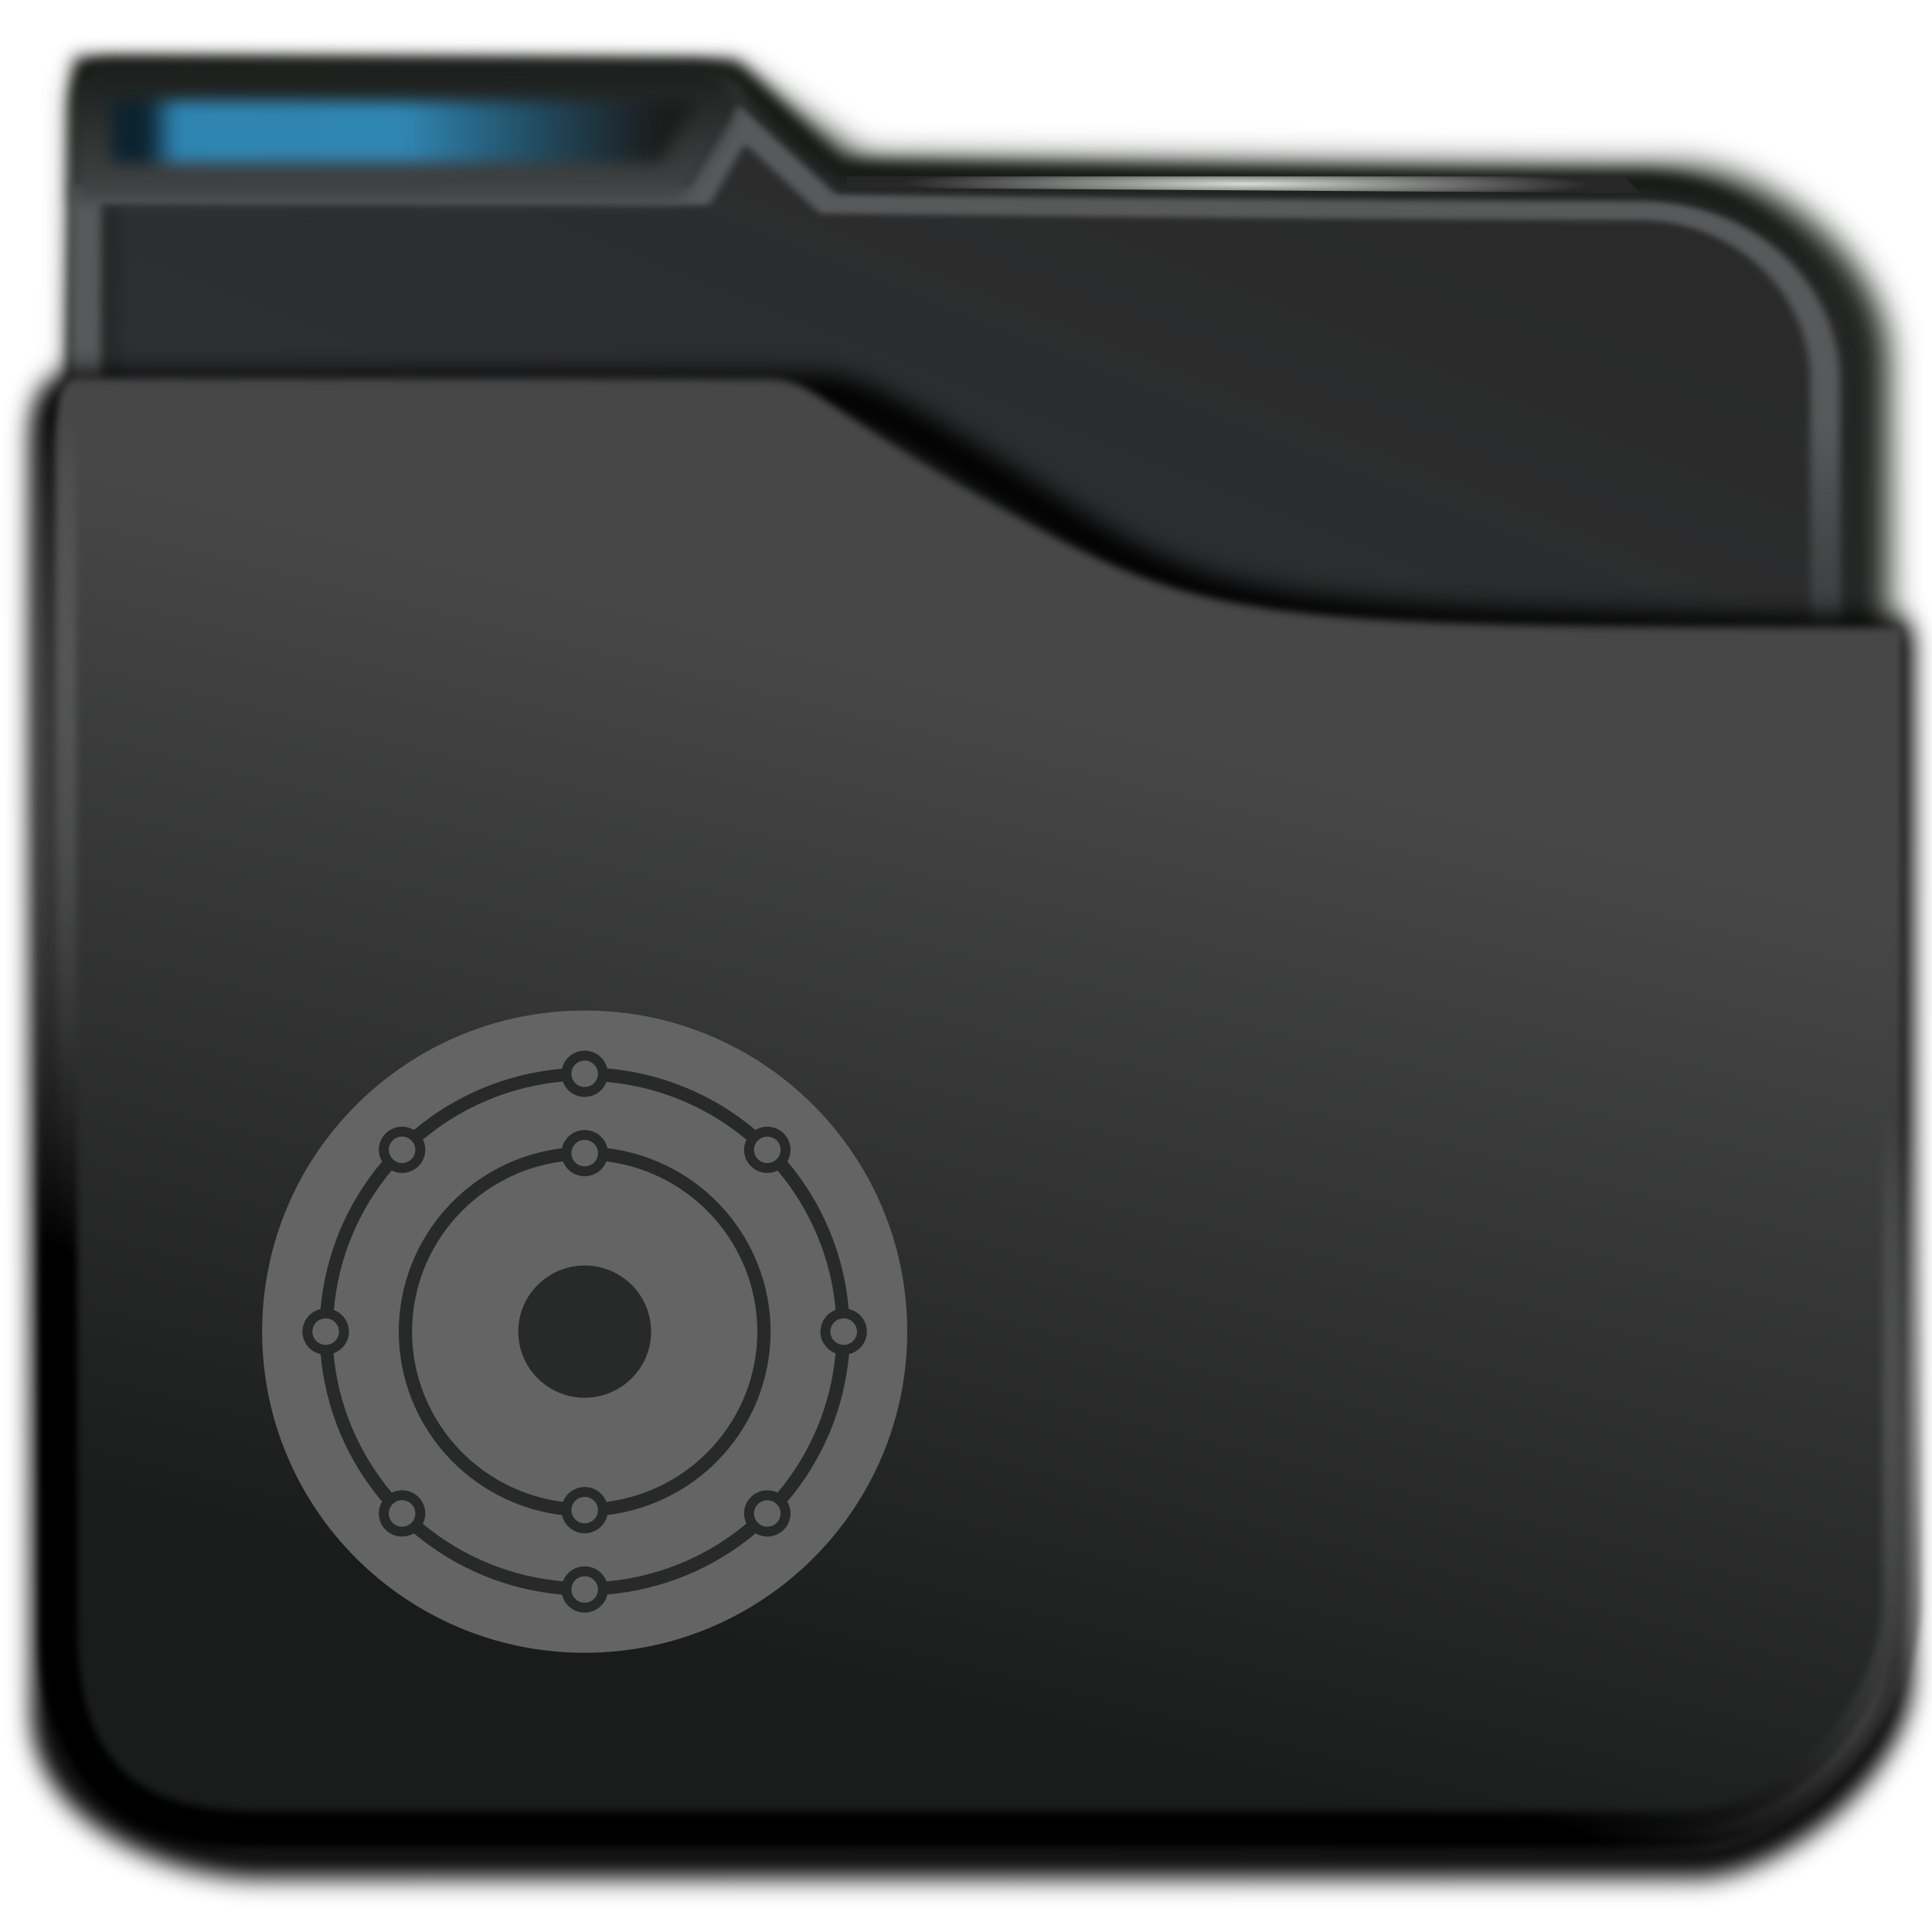
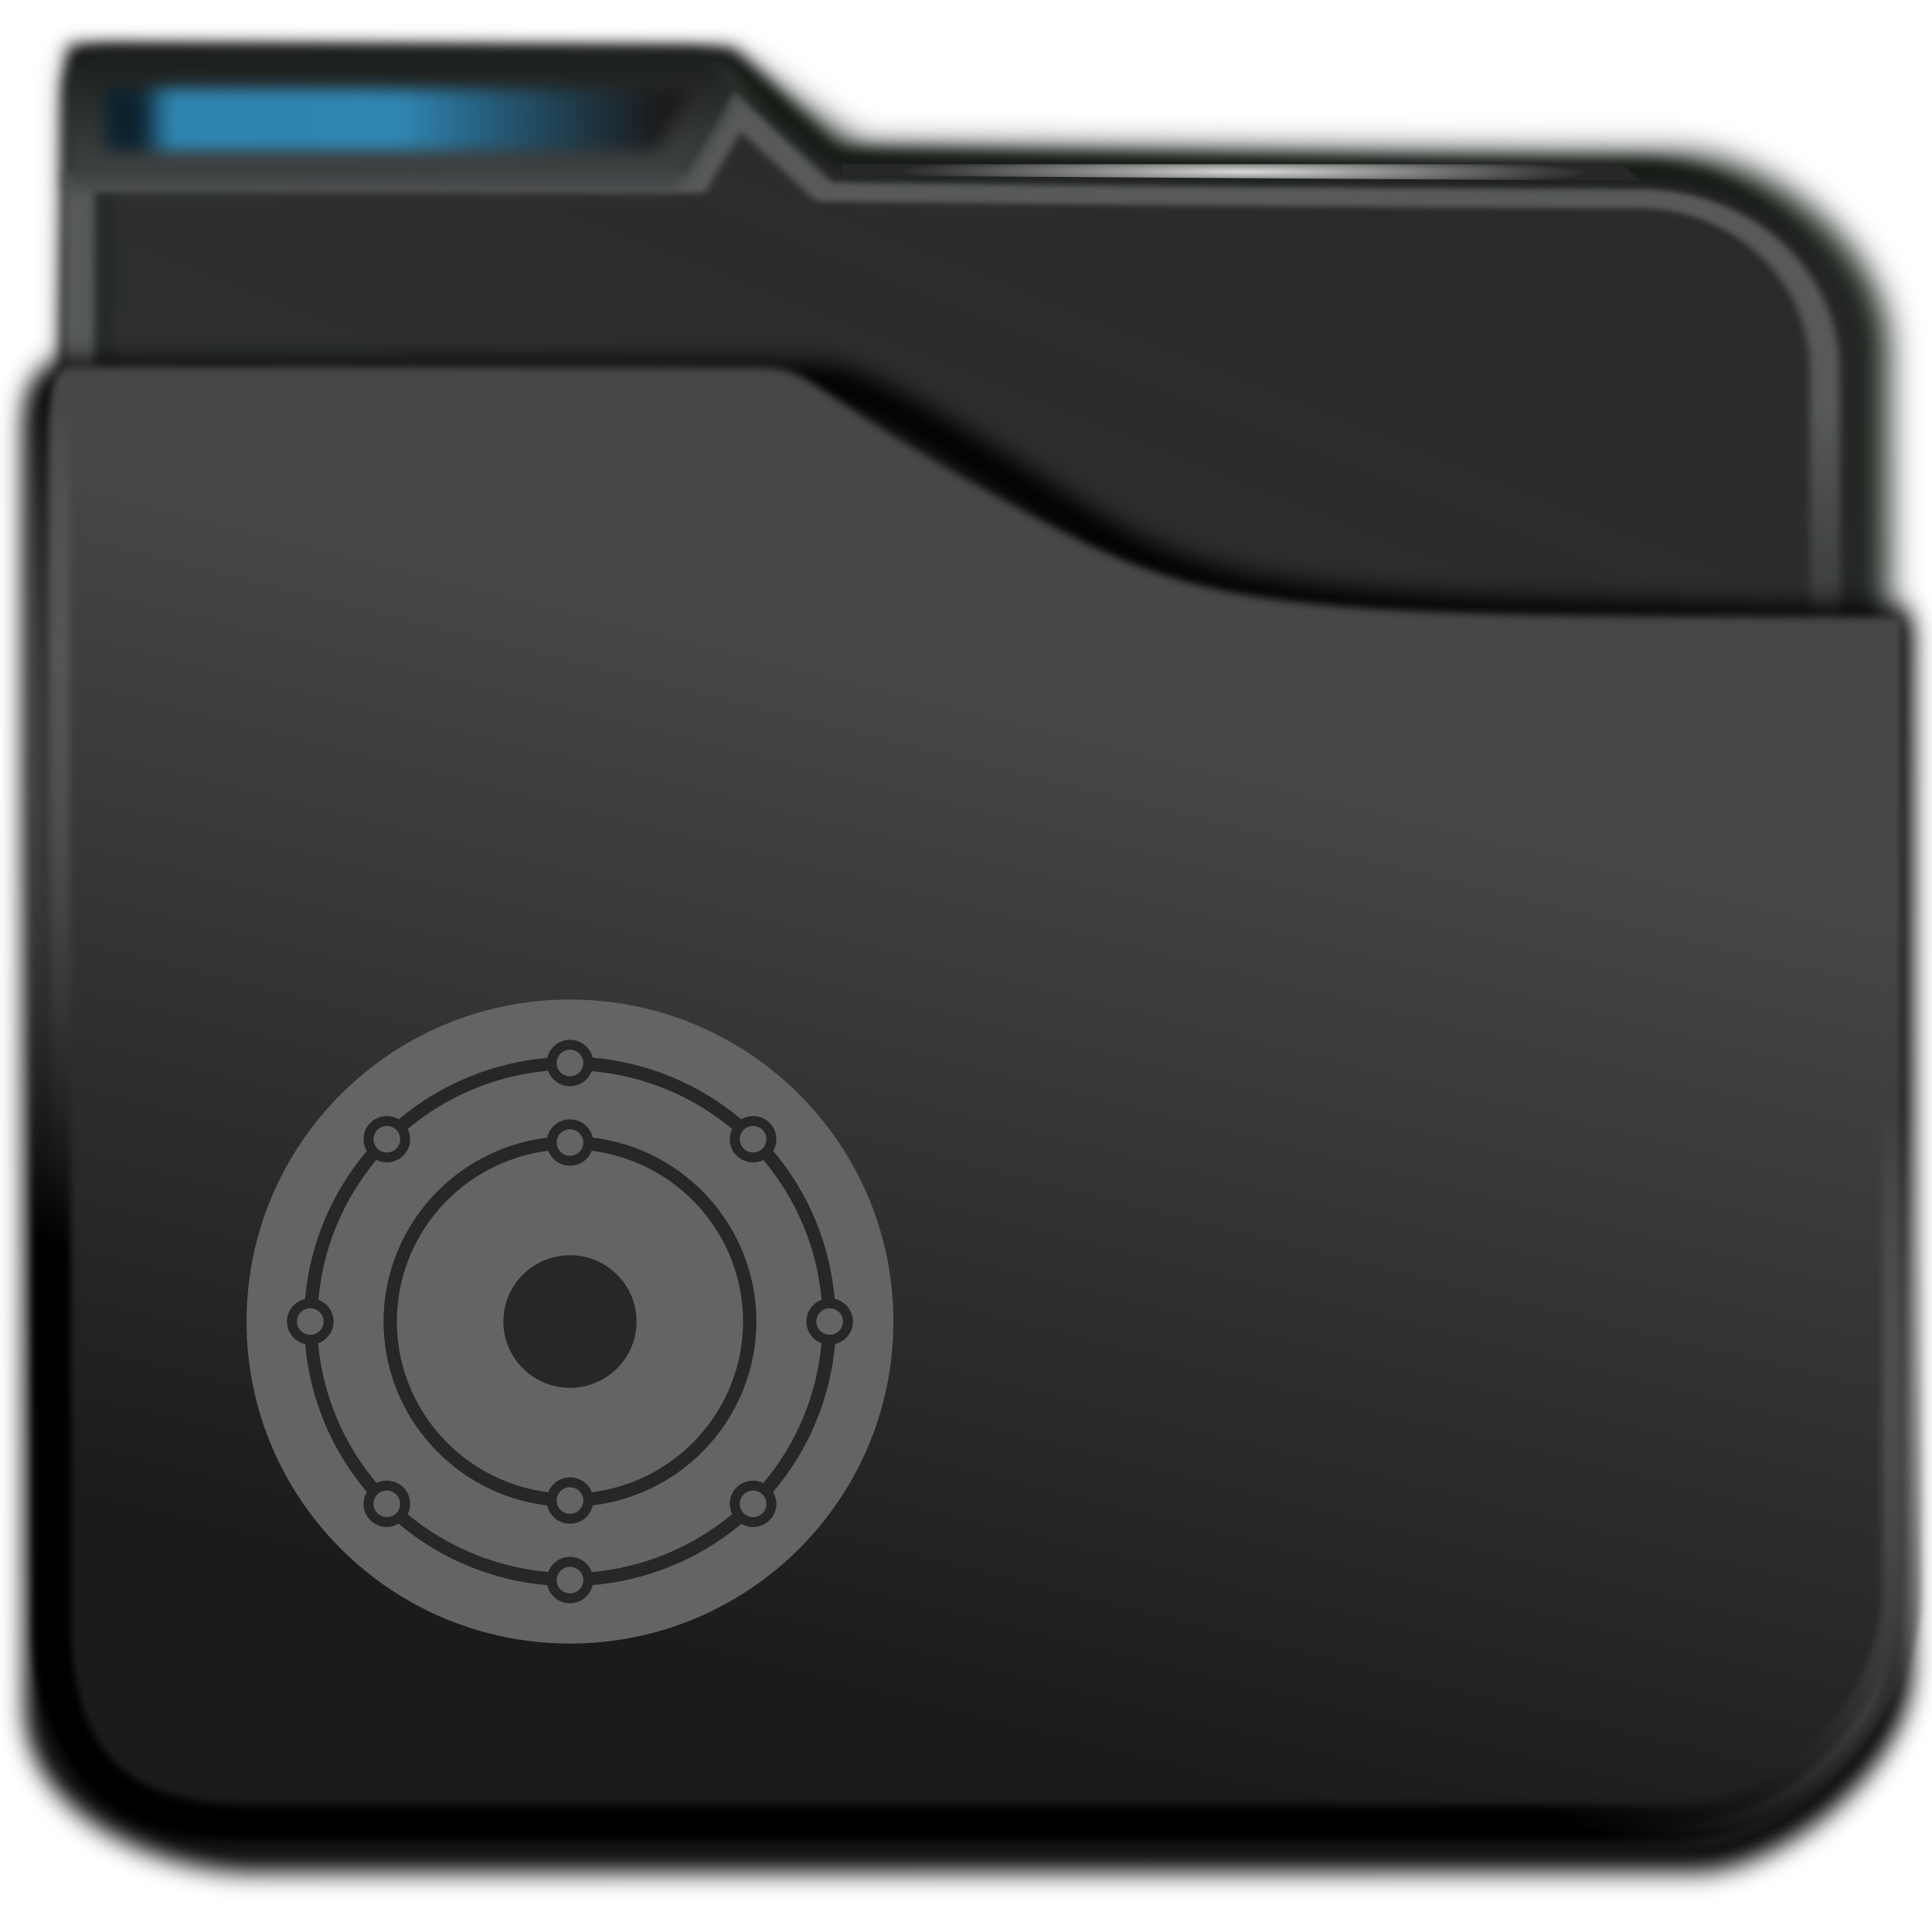
<svg xmlns="http://www.w3.org/2000/svg" xmlns:xlink="http://www.w3.org/1999/xlink" viewBox="0 0 32 32" version="1.1" id="svg12" width="32" height="32">
  <defs id="defs3051">
    <linearGradient id="linearGradient25153">
      <stop style="stop-color:#1b1b1b;stop-opacity:1" offset="0" id="stop25149" />
      <stop style="stop-color:#090909;stop-opacity:0.245" offset="0.5" id="stop1797" />
      <stop style="stop-color:#010101;stop-opacity:0.239" offset="0.943" id="stop2247" />
      <stop style="stop-color:#000000;stop-opacity:0.801" offset="1" id="stop25151" />
    </linearGradient>
    <linearGradient id="linearGradient14607">
      <stop style="stop-color:#4f5152;stop-opacity:1" offset="0" id="stop14603" />
      <stop style="stop-color:#010501;stop-opacity:1" offset="1" id="stop14605" />
    </linearGradient>
    <style type="text/css" id="current-color-scheme">
-       .ColorScheme-Text {
-         color:#232629;
-       }
      .ColorScheme-Highlight {
        color:#3daee9;
      }
      </style>
    <filter height="1.045" y="-0.027" width="1.034" x="-0.017" id="filter940" style="color-interpolation-filters:sRGB">
      <feGaussianBlur id="feGaussianBlur942" stdDeviation="0.288" />
    </filter>
    <linearGradient gradientTransform="matrix(1.000567,0,0,0.8509446,-0.2361274,72.31521)" gradientUnits="userSpaceOnUse" y2="492.397" x2="437.786" y1="555.743" x1="408.331" id="linearGradient6218" xlink:href="#linearGradient42869" />
    <linearGradient id="linearGradient42869">
      <stop style="stop-color:#353a3f;stop-opacity:0.996" offset="0" id="stop42865" />
      <stop style="stop-color:#272727;stop-opacity:0.989" offset="1" id="stop42867" />
    </linearGradient>
    <filter height="1.067" y="-0.033" width="1.056" x="-0.028" id="filter2714" style="color-interpolation-filters:sRGB">
      <feGaussianBlur id="feGaussianBlur2716" stdDeviation="0.563" />
    </filter>
-     <radialGradient r="10.859" fy="487.694" fx="398.76" cy="487.694" cx="398.76" gradientTransform="matrix(-7.685935e-4,0.1560989,-1.762057,-0.00728959,850.6026,-66.13108)" gradientUnits="userSpaceOnUse" id="radialGradient6119" xlink:href="#linearGradient6109" />
-     <linearGradient id="linearGradient6109">
-       <stop id="stop6105" offset="0" style="stop-color:#498fff;stop-opacity:1;" />
-       <stop id="stop6107" offset="1" style="stop-color:#010006;stop-opacity:1" />
-     </linearGradient>
-     <linearGradient gradientTransform="matrix(1,0,0,0.7978327,-406.2956,-396.9011)" gradientUnits="userSpaceOnUse" y2="483.232" x2="394.733" y1="493.142" x1="394.803" id="linearGradient6103" xlink:href="#linearGradient6101" />
-     <linearGradient id="linearGradient6101">
-       <stop id="stop6097" offset="0" style="stop-color:#000304;stop-opacity:1" />
-       <stop id="stop6099" offset="1" style="stop-color:#595959;stop-opacity:0.624" />
-     </linearGradient>
    <linearGradient gradientUnits="userSpaceOnUse" y2="539.644" x2="414.835" y1="501.653" x1="415.079" id="linearGradient850" xlink:href="#linearGradient848" />
    <linearGradient id="linearGradient848">
      <stop id="stop844" offset="0" style="stop-color:#57595a;stop-opacity:0.996" />
      <stop id="stop846" offset="1" style="stop-color:#000000;stop-opacity:0.427" />
    </linearGradient>
    <filter height="1.032" y="-0.026" width="1.028" x="-0.014" id="filter2706" style="color-interpolation-filters:sRGB">
      <feGaussianBlur id="feGaussianBlur2708" stdDeviation="0.14" />
    </filter>
-     <radialGradient gradientUnits="userSpaceOnUse" gradientTransform="matrix(-5.3340695e-5,0.02414953,-0.5099706,-0.00118197,268.4084,-5.990022)" r="11.249" fy="485.791" fx="397.991" cy="485.791" cx="397.991" id="radialGradient6178-3" xlink:href="#linearGradient880" />
+     <radialGradient gradientUnits="userSpaceOnUse" gradientTransform="matrix(-1.0705868e-4,0.04846987,-1.023548,-0.0023723,538.4923,-12.44815)" r="11.249" fy="485.791" fx="397.991" cy="485.791" cx="397.991" id="radialGradient6178-3" xlink:href="#linearGradient880" />
    <linearGradient id="linearGradient880">
      <stop style="stop-color:#d8dbd8;stop-opacity:1" offset="0" id="stop876" />
      <stop style="stop-color:#272727;stop-opacity:0.989" offset="1" id="stop878" />
    </linearGradient>
    <filter height="1.071" y="-0.035" width="1.051" x="-0.025" id="filter1073" style="color-interpolation-filters:sRGB">
      <feGaussianBlur id="feGaussianBlur1075" stdDeviation="0.393" />
    </filter>
    <linearGradient gradientUnits="userSpaceOnUse" y2="506.873" x2="414.472" y1="539.616" x1="406.457" id="linearGradient2676" xlink:href="#linearGradient2668" />
    <linearGradient id="linearGradient2668">
      <stop id="stop2664" offset="0" style="stop-color:#1a1b1b;stop-opacity:1" />
      <stop id="stop2666" offset="1" style="stop-color:#474747;stop-opacity:1" />
    </linearGradient>
    <linearGradient gradientUnits="userSpaceOnUse" y2="505.625" x2="404.771" y1="530.014" x1="395.58" id="linearGradient2684" xlink:href="#linearGradient2682" />
    <linearGradient id="linearGradient2682">
      <stop id="stop2678" offset="0" style="stop-color:#000000;stop-opacity:1;" />
      <stop id="stop2680" offset="1" style="stop-color:#c3c3c3;stop-opacity:0" />
    </linearGradient>
    <filter height="1.04" y="-0.02" width="1.031" x="-0.015" id="filter2690" style="color-interpolation-filters:sRGB">
      <feGaussianBlur id="feGaussianBlur2692" stdDeviation="0.131" />
    </filter>
    <filter style="color-interpolation-filters:sRGB" id="filter24684" x="-0.025" y="-0.154" width="1.05" height="1.308">
      <feGaussianBlur stdDeviation="0.216" id="feGaussianBlur24686" />
    </filter>
    <linearGradient xlink:href="#linearGradient14607" id="linearGradient25029" gradientUnits="userSpaceOnUse" x1="12.021" y1="7.281" x2="12.012" y2="-0.726" />
    <linearGradient xlink:href="#linearGradient25153" id="linearGradient25155" x1="21.812" y1="3.934" x2="4.654" y2="4.034" gradientUnits="userSpaceOnUse" />
    <filter style="color-interpolation-filters:sRGB" id="filter30328" x="-0.061" y="-0.374" width="1.121" height="1.749">
      <feGaussianBlur stdDeviation="0.255" id="feGaussianBlur30330" />
    </filter>
  </defs>
-   <path transform="matrix(0.4869675,0,0,0.4960353,-187.07,-239.8957)" id="path6220-2" d="m 386.257,524.618 0.778,-38.712 22.031,0.102 3.505,3.407 c 0,0 18.11,0.351 27.338,0.351 2.889,0 6.719,2.189 6.719,7.169 0,13.136 0.122,26.49 0.122,26.49" style="display:inline;fill:none;fill-opacity:1;stroke:#000000;stroke-width:0.7;stroke-linecap:butt;stroke-linejoin:miter;stroke-miterlimit:4;stroke-dasharray:none;stroke-opacity:1;filter:url(#filter940)" />
-   <path transform="matrix(0.4880299,0,0,0.4961539,-187.0984,-239.8238)" d="m 386.394,486.196 c 0,0 -0.103,36.255 -0.103,49.286 0,1.039 0.482,1.877 1.081,1.877 h 58.398 c 0.599,0 1.348,-0.837 1.342,-1.877 0,0 -0.027,-27.28 -0.027,-40.09 0,-3.006 -3.751,-6.059 -6.821,-6.059 -9.034,0 -27.695,-0.227 -27.695,-0.227 l -4.132,-2.823 z" id="rect4180" style="display:inline;fill:url(#linearGradient6218);fill-opacity:1;stroke:#000a00;stroke-width:0.71;stroke-linecap:round;stroke-linejoin:bevel;stroke-miterlimit:4;stroke-dasharray:none;stroke-opacity:1;filter:url(#filter2714)" />
-   <path transform="matrix(0.4896954,0,0,0.3174202,-188.1484,-152.3124)" id="path6220" d="m 387.049,540.319 0.076,-50.366 20.736,0.09 1.416,-3.757 2.947,4.207 c 0,0 17.41,0.342 27.406,0.342 3.612,0 6.32,4.051 6.32,8.945 0,12.768 0.117,38.205 0.117,38.205" style="display:inline;fill:none;fill-opacity:1;stroke:url(#linearGradient850);stroke-width:1px;stroke-linecap:butt;stroke-linejoin:miter;stroke-opacity:1;filter:url(#filter2706)" />
-   <path d="m 14.023,2.922 v 0.189 h 0.222 l 12.702,0.084 h 0.222 L 26.897,2.922 h -0.222 -12.431 z" id="path4151-2-3-5" style="display:inline;fill:url(#radialGradient6178-3);fill-opacity:1;stroke-width:0.332" />
-   <path transform="matrix(0.4884384,0,0,0.5385616,-187.3145,-262.9242)" style="display:inline;fill:none;fill-opacity:1;stroke:#000000;stroke-width:1.297;stroke-linejoin:round;stroke-miterlimit:4;stroke-dasharray:none;stroke-opacity:1;filter:url(#filter1073)" id="path952" d="m 385.156,501.644 c 0,13.814 0.055,36.336 0.055,39.231 0,2.895 4.244,4.437 7.165,4.437 9.658,10e-4 39.748,-0.008 48.586,-0.009 2.73,-2.9e-4 6.74,-3.069 6.74,-5.572 4.6e-4,-8.012 0.026,-31.893 0.026,-31.893 -21.391,-0.314 -23.005,-0.496 -28.481,-3.686 -5.476,-3.19 -6.843,-3.789 -8.068,-3.796 -8.197,-0.046 -25.324,-0.025 -25.324,-0.025 0,0 -0.689,-0.094 -0.698,1.314 z" />
-   <path transform="matrix(0.4884384,0,0,0.4971701,-187.1821,-240.8485)" style="display:inline;fill:url(#linearGradient2676);fill-opacity:1;stroke:url(#linearGradient2684);stroke-width:1.297;stroke-linejoin:round;stroke-miterlimit:4;stroke-dasharray:none;stroke-opacity:1;filter:url(#filter2690)" id="path952-7" d="m 385.156,498.353 c 0,13.814 0.055,28.036 0.055,40.415 0,6.525 4.519,6.672 7.29,6.672 9.658,10e-4 38.737,0 47.574,0 4.296,0 7.626,-4.197 7.626,-7.719 4.6e-4,-8.012 0.026,-32.39 0.026,-32.39 -22.811,0 -23.576,-0.137 -31.181,-4.285 -5.62,-3.066 -5.632,-3.982 -7.353,-3.982 -8.197,-0.046 -23.338,-0.025 -23.338,-0.025 0,0 -0.689,-0.094 -0.698,1.314 z" />
-   <path style="display:inline;mix-blend-mode:normal;fill:currentColor;stroke:none;stroke-width:0.39;stroke-miterlimit:4;stroke-dasharray:none;filter:url(#filter24684)" d="M 3.119,2.394 C 2.906,2.576 2.841,2.663 2.841,3.172 c 0,0.747 0.007,2.459 0.007,2.459 H 22.076 l 0.994,-1.635 c 0,0 0.682,-0.979 0.448,-1.411 -0.123,-0.227 -0.513,-0.266 -1.076,-0.266 -0.821,0 -18.169,-0.042 -18.433,-0.042 0,0 -0.716,-0.032 -0.891,0.118 z" class="ColorScheme-Highlight" id="path4" transform="matrix(0.4982379,0,0,0.4982379,0.1111496,0.2121185)" />
-   <path style="color:#3daee9;display:inline;fill:url(#linearGradient25155);fill-opacity:1;stroke:url(#linearGradient25029);stroke-width:1.29;stroke-miterlimit:4;stroke-dasharray:none;filter:url(#filter30328)" d="M 3.119,2.394 C 2.906,2.576 2.841,2.663 2.841,3.172 c 0,0.747 0.007,2.459 0.007,2.459 H 22.076 l 0.994,-1.635 c 0,0 0.682,-0.979 0.448,-1.411 -0.123,-0.227 -0.513,-0.266 -1.076,-0.266 -0.821,0 -18.169,-0.042 -18.433,-0.042 0,0 -0.716,-0.032 -0.891,0.118 z" class="ColorScheme-Highlight" id="path4-0" transform="matrix(0.4982379,0,0,0.4982379,0.1111496,0.2121185)" />
-   <g id="g208020" transform="matrix(0.4986375,0,0,0.4986375,39.42492,-0.7718916)">
-     <ellipse style="color:#000000;clip-rule:nonzero;display:inline;overflow:visible;visibility:visible;isolation:auto;mix-blend-mode:normal;color-interpolation:sRGB;color-interpolation-filters:linearRGB;solid-color:#000000;solid-opacity:1;fill:#646464;fill-opacity:1;fill-rule:evenodd;stroke:none;stroke-width:8.909;stroke-linecap:butt;stroke-linejoin:miter;stroke-miterlimit:4;stroke-dasharray:none;stroke-dashoffset:0;stroke-opacity:1;marker:none;color-rendering:auto;image-rendering:auto;shape-rendering:auto;text-rendering:auto;enable-background:accumulate" id="path4136-9-5" cx="-59.644" cy="45.781" rx="10.714" ry="10.667" />
-     <g id="g4150-7-5" transform="matrix(0.5514709,0,0,0.5490205,-72.87917,-518.8111)" style="fill:#282929;fill-opacity:1">
-       <path id="path4146-1-4-0-7-2" d="m 24,1011.362 a 1.4,1.4 0 0 0 -1.365,1.094 16,16 0 0 0 -8.921,3.703 1.4,1.4 0 0 0 -0.714,-0.198 1.4,1.4 0 0 0 -1.4,1.4 1.4,1.4 0 0 0 0.197,0.713 16,16 0 0 0 -3.71,8.924 1.4,1.4 0 0 0 -1.087,1.363 1.4,1.4 0 0 0 1.094,1.365 16,16 0 0 0 3.703,8.921 1.4,1.4 0 0 0 -0.198,0.714 1.4,1.4 0 0 0 1.4,1.4 1.4,1.4 0 0 0 0.711,-0.196 16,16 0 0 0 8.926,3.709 1.4,1.4 0 0 0 1.363,1.087 1.4,1.4 0 0 0 1.365,-1.096 16,16 0 0 0 8.932,-3.695 1.4,1.4 0 0 0 0.703,0.191 1.4,1.4 0 0 0 1.4,-1.4 1.4,1.4 0 0 0 -0.197,-0.712 16,16 0 0 0 3.723,-8.928 1.4,1.4 0 0 0 1.073,-1.36 1.4,1.4 0 0 0 -1.096,-1.365 16,16 0 0 0 -3.696,-8.931 1.4,1.4 0 0 0 0.191,-0.704 1.4,1.4 0 0 0 -1.4,-1.4 1.4,1.4 0 0 0 -0.713,0.197 16,16 0 0 0 -8.927,-3.723 1.4,1.4 0 0 0 -1.36,-1.074 z m 0,0.6 a 0.8,0.8 0 0 1 0.8,0.8 0.8,0.8 0 0 1 -0.8,0.8 0.8,0.8 0 0 1 -0.8,-0.8 0.8,0.8 0 0 1 0.8,-0.8 z m -1.317,1.271 a 1.4,1.4 0 0 0 1.317,0.929 1.4,1.4 0 0 0 1.309,-0.909 15.2,15.2 0 0 1 8.435,3.494 1.4,1.4 0 0 0 -0.144,0.615 1.4,1.4 0 0 0 1.4,1.4 1.4,1.4 0 0 0 0.618,-0.145 15.2,15.2 0 0 1 3.498,8.432 1.4,1.4 0 0 0 -0.916,1.312 1.4,1.4 0 0 0 0.909,1.309 15.2,15.2 0 0 1 -3.494,8.435 1.4,1.4 0 0 0 -0.615,-0.144 1.4,1.4 0 0 0 -1.4,1.4 1.4,1.4 0 0 0 0.144,0.616 15.2,15.2 0 0 1 -8.431,3.5 1.4,1.4 0 0 0 -1.313,-0.916 1.4,1.4 0 0 0 -1.309,0.908 15.2,15.2 0 0 1 -8.441,-3.481 1.4,1.4 0 0 0 0.15,-0.628 1.4,1.4 0 0 0 -1.4,-1.4 1.4,1.4 0 0 0 -0.617,0.144 15.2,15.2 0 0 1 -3.512,-8.427 1.4,1.4 0 0 0 0.928,-1.317 1.4,1.4 0 0 0 -0.908,-1.309 15.2,15.2 0 0 1 3.481,-8.441 1.4,1.4 0 0 0 0.627,0.15 1.4,1.4 0 0 0 1.4,-1.4 1.4,1.4 0 0 0 -0.144,-0.617 15.2,15.2 0 0 1 8.428,-3.512 z m 1.317,2.929 a 1.4,1.4 0 0 0 -1.368,1.105 11.2,11.2 0 0 0 -9.832,11.095 11.2,11.2 0 0 0 9.834,11.1 1.4,1.4 0 0 0 1.366,1.1 1.4,1.4 0 0 0 1.368,-1.105 11.2,11.2 0 0 0 9.832,-11.095 11.2,11.2 0 0 0 -9.834,-11.1 1.4,1.4 0 0 0 -1.366,-1.1 z M 13,1016.562 a 0.8,0.8 0 0 1 0.8,0.8 0.8,0.8 0 0 1 -0.8,0.8 0.8,0.8 0 0 1 -0.8,-0.8 0.8,0.8 0 0 1 0.8,-0.8 z m 22,0 a 0.8,0.8 0 0 1 0.8,0.8 0.8,0.8 0 0 1 -0.8,0.8 0.8,0.8 0 0 1 -0.8,-0.8 0.8,0.8 0 0 1 0.8,-0.8 z m -11,0.2 a 0.8,0.8 0 0 1 0.8,0.8 0.8,0.8 0 0 1 -0.8,0.8 0.8,0.8 0 0 1 -0.8,-0.8 0.8,0.8 0 0 1 0.8,-0.8 z m -1.308,1.298 a 1.4,1.4 0 0 0 1.308,0.901 1.4,1.4 0 0 0 1.306,-0.899 10.4,10.4 0 0 1 9.094,10.299 10.4,10.4 0 0 1 -9.092,10.302 1.4,1.4 0 0 0 -1.308,-0.901 1.4,1.4 0 0 0 -1.306,0.899 10.4,10.4 0 0 1 -9.094,-10.299 10.4,10.4 0 0 1 9.092,-10.302 z m 1.308,6.301 a 4,4 0 0 0 -4,4 4,4 0 0 0 4,4 4,4 0 0 0 4,-4 4,4 0 0 0 -4,-4 z m -15.6,3.2 a 0.8,0.8 0 0 1 0.8,0.8 0.8,0.8 0 0 1 -0.8,0.8 0.8,0.8 0 0 1 -0.8,-0.8 0.8,0.8 0 0 1 0.8,-0.8 z m 31.2,0 a 0.8,0.8 0 0 1 0.8,0.8 0.8,0.8 0 0 1 -0.8,0.8 0.8,0.8 0 0 1 -0.8,-0.8 0.8,0.8 0 0 1 0.8,-0.8 z m -15.6,10.8 a 0.8,0.8 0 0 1 0.8,0.8 0.8,0.8 0 0 1 -0.8,0.8 0.8,0.8 0 0 1 -0.8,-0.8 0.8,0.8 0 0 1 0.8,-0.8 z M 13,1038.562 a 0.8,0.8 0 0 1 0.8,0.8 0.8,0.8 0 0 1 -0.8,0.8 0.8,0.8 0 0 1 -0.8,-0.8 0.8,0.8 0 0 1 0.8,-0.8 z m 22,0 a 0.8,0.8 0 0 1 0.8,0.8 0.8,0.8 0 0 1 -0.8,0.8 0.8,0.8 0 0 1 -0.8,-0.8 0.8,0.8 0 0 1 0.8,-0.8 z m -11,4.6 a 0.8,0.8 0 0 1 0.8,0.8 0.8,0.8 0 0 1 -0.8,0.8 0.8,0.8 0 0 1 -0.8,-0.8 0.8,0.8 0 0 1 0.8,-0.8 z" style="color:#000000;clip-rule:nonzero;display:inline;overflow:visible;visibility:visible;opacity:1;isolation:auto;mix-blend-mode:normal;color-interpolation:sRGB;color-interpolation-filters:linearRGB;solid-color:#000000;solid-opacity:1;fill:#282929;fill-opacity:1;fill-rule:evenodd;stroke:none;stroke-width:3;stroke-linecap:round;stroke-linejoin:round;stroke-miterlimit:0.9;stroke-dasharray:none;stroke-dashoffset:0;stroke-opacity:1;color-rendering:auto;image-rendering:auto;shape-rendering:auto;text-rendering:auto;enable-background:accumulate" />
-     </g>
+   <path transform="matrix(0.4886896,0,0,0.4977896,-187.8452,-240.957)" id="path6220-2" d="m 386.257,524.618 0.778,-38.712 22.031,0.102 3.505,3.407 c 0,0 18.11,0.351 27.338,0.351 2.889,0 6.719,2.189 6.719,7.169 0,13.136 0.122,26.49 0.122,26.49" style="display:inline;fill:none;fill-opacity:1;stroke:#000000;stroke-width:0.7;stroke-linecap:butt;stroke-linejoin:miter;stroke-miterlimit:4;stroke-dasharray:none;stroke-opacity:1;filter:url(#filter940)" />
+   <path transform="matrix(0.4897561,0,0,0.4979086,-187.8737,-240.885)" d="m 386.394,486.196 c 0,0 -0.103,36.255 -0.103,49.286 0,1.039 0.482,1.877 1.081,1.877 h 58.398 c 0.599,0 1.348,-0.837 1.342,-1.877 0,0 -0.027,-27.28 -0.027,-40.09 0,-3.006 -3.751,-6.059 -6.821,-6.059 -9.034,0 -27.695,-0.227 -27.695,-0.227 l -4.132,-2.823 z" id="rect4180" style="display:inline;fill:url(#linearGradient6218);fill-opacity:1;stroke:#000a00;stroke-width:0.71;stroke-linecap:round;stroke-linejoin:bevel;stroke-miterlimit:4;stroke-dasharray:none;stroke-opacity:1;filter:url(#filter2714)" />
+   <path transform="matrix(0.4914271,0,0,0.318543,-188.9277,-153.064)" id="path6220" d="m 387.049,540.319 0.076,-50.366 20.736,0.09 1.416,-3.757 2.947,4.207 c 0,0 17.41,0.342 27.406,0.342 3.612,0 6.32,4.051 6.32,8.945 0,12.768 0.117,38.205 0.117,38.205" style="display:inline;fill:none;fill-opacity:1;stroke:url(#linearGradient850);stroke-width:1px;stroke-linecap:butt;stroke-linejoin:miter;stroke-opacity:1;filter:url(#filter2706)" />
+   <path d="m 27.921,5.439 v 0.38 h 0.446 l 25.495,0.168 h 0.446 l -0.545,-0.548 h -0.446 -24.949 z" id="path4151-2-3-5" style="display:inline;fill:url(#radialGradient6178-3);fill-opacity:1;stroke-width:0.666" transform="matrix(0.5000001,0,0,0.5000001,-0.0021617,5.8009813e-7)" />
+   <path transform="matrix(0.4901661,0,0,0.5404651,-188.0907,-264.067)" style="display:inline;fill:none;fill-opacity:1;stroke:#000000;stroke-width:1.297;stroke-linejoin:round;stroke-miterlimit:4;stroke-dasharray:none;stroke-opacity:1;filter:url(#filter1073)" id="path952" d="m 385.156,501.644 c 0,13.814 0.055,36.336 0.055,39.231 0,2.895 4.244,4.437 7.165,4.437 9.658,10e-4 39.748,-0.008 48.586,-0.009 2.73,-2.9e-4 6.74,-3.069 6.74,-5.572 4.6e-4,-8.012 0.026,-31.893 0.026,-31.893 -21.391,-0.314 -23.005,-0.496 -28.481,-3.686 -5.476,-3.19 -6.843,-3.789 -8.068,-3.796 -8.197,-0.046 -25.324,-0.025 -25.324,-0.025 0,0 -0.689,-0.094 -0.698,1.314 z" />
+   <path transform="matrix(0.4901661,0,0,0.4989286,-187.9577,-241.913)" style="display:inline;fill:url(#linearGradient2676);fill-opacity:1;stroke:url(#linearGradient2684);stroke-width:1.297;stroke-linejoin:round;stroke-miterlimit:4;stroke-dasharray:none;stroke-opacity:1;filter:url(#filter2690)" id="path952-7" d="m 385.156,498.353 c 0,13.814 0.055,28.036 0.055,40.415 0,6.525 4.519,6.672 7.29,6.672 9.658,10e-4 38.737,0 47.574,0 4.296,0 7.626,-4.197 7.626,-7.719 4.6e-4,-8.012 0.026,-32.39 0.026,-32.39 -22.811,0 -23.576,-0.137 -31.181,-4.285 -5.62,-3.066 -5.632,-3.982 -7.353,-3.982 -8.197,-0.046 -23.338,-0.025 -23.338,-0.025 0,0 -0.689,-0.094 -0.698,1.314 z" />
+   <path style="display:inline;mix-blend-mode:normal;fill:currentColor;stroke:none;stroke-width:0.39;stroke-miterlimit:4;stroke-dasharray:none;filter:url(#filter24684)" d="M 3.119,2.394 C 2.906,2.576 2.841,2.663 2.841,3.172 c 0,0.747 0.007,2.459 0.007,2.459 H 22.076 l 0.994,-1.635 c 0,0 0.682,-0.979 0.448,-1.411 -0.123,-0.227 -0.513,-0.266 -1.076,-0.266 -0.821,0 -18.169,-0.042 -18.433,-0.042 0,0 -0.716,-0.032 -0.891,0.118 z" class="ColorScheme-Highlight" id="path4" transform="matrix(0.5000001,0,0,0.5000001,-0.0021617,5.8009813e-7)" />
+   <path style="color:#3daee9;display:inline;fill:url(#linearGradient25155);fill-opacity:1;stroke:url(#linearGradient25029);stroke-width:1.29;stroke-miterlimit:4;stroke-dasharray:none;filter:url(#filter30328)" d="M 3.119,2.394 C 2.906,2.576 2.841,2.663 2.841,3.172 c 0,0.747 0.007,2.459 0.007,2.459 H 22.076 l 0.994,-1.635 c 0,0 0.682,-0.979 0.448,-1.411 -0.123,-0.227 -0.513,-0.266 -1.076,-0.266 -0.821,0 -18.169,-0.042 -18.433,-0.042 0,0 -0.716,-0.032 -0.891,0.118 z" id="path4-0" transform="matrix(0.5000001,0,0,0.5000001,-0.0021617,5.8009813e-7)" />
+   <g id="g4150-7-5" transform="matrix(0.2757237,0,0,0.2745103,2.823085,-260.4072)" style="fill:#282929;fill-opacity:1">
+     <ellipse style="color:#000000;clip-rule:nonzero;display:inline;overflow:visible;visibility:visible;isolation:auto;mix-blend-mode:normal;color-interpolation:sRGB;color-interpolation-filters:linearRGB;solid-color:#000000;solid-opacity:1;fill:#646464;fill-opacity:1;fill-rule:evenodd;stroke:none;stroke-width:8.909;stroke-linecap:butt;stroke-linejoin:miter;stroke-miterlimit:4;stroke-dasharray:none;stroke-dashoffset:0;stroke-opacity:1;marker:none;color-rendering:auto;image-rendering:auto;shape-rendering:auto;text-rendering:auto;enable-background:accumulate" id="path4136-9-5" cx="-59.644" cy="45.781" rx="10.714" ry="10.667" transform="matrix(1.813332,0,0,1.821426,132.1542,944.9758)" />
+     <path id="path4146-1-4-0-7-2" d="m 24,1011.362 a 1.4,1.4 0 0 0 -1.365,1.094 16,16 0 0 0 -8.921,3.703 1.4,1.4 0 0 0 -0.714,-0.198 1.4,1.4 0 0 0 -1.4,1.4 1.4,1.4 0 0 0 0.197,0.713 16,16 0 0 0 -3.71,8.924 1.4,1.4 0 0 0 -1.087,1.363 1.4,1.4 0 0 0 1.094,1.365 16,16 0 0 0 3.703,8.921 1.4,1.4 0 0 0 -0.198,0.714 1.4,1.4 0 0 0 1.4,1.4 1.4,1.4 0 0 0 0.711,-0.196 16,16 0 0 0 8.926,3.709 1.4,1.4 0 0 0 1.363,1.087 1.4,1.4 0 0 0 1.365,-1.096 16,16 0 0 0 8.932,-3.695 1.4,1.4 0 0 0 0.703,0.191 1.4,1.4 0 0 0 1.4,-1.4 1.4,1.4 0 0 0 -0.197,-0.712 16,16 0 0 0 3.723,-8.928 1.4,1.4 0 0 0 1.073,-1.36 1.4,1.4 0 0 0 -1.096,-1.365 16,16 0 0 0 -3.696,-8.931 1.4,1.4 0 0 0 0.191,-0.704 1.4,1.4 0 0 0 -1.4,-1.4 1.4,1.4 0 0 0 -0.713,0.197 16,16 0 0 0 -8.927,-3.723 1.4,1.4 0 0 0 -1.36,-1.074 z m 0,0.6 a 0.8,0.8 0 0 1 0.8,0.8 0.8,0.8 0 0 1 -0.8,0.8 0.8,0.8 0 0 1 -0.8,-0.8 0.8,0.8 0 0 1 0.8,-0.8 z m -1.317,1.271 a 1.4,1.4 0 0 0 1.317,0.929 1.4,1.4 0 0 0 1.309,-0.909 15.2,15.2 0 0 1 8.435,3.494 1.4,1.4 0 0 0 -0.144,0.615 1.4,1.4 0 0 0 1.4,1.4 1.4,1.4 0 0 0 0.618,-0.145 15.2,15.2 0 0 1 3.498,8.432 1.4,1.4 0 0 0 -0.916,1.312 1.4,1.4 0 0 0 0.909,1.309 15.2,15.2 0 0 1 -3.494,8.435 1.4,1.4 0 0 0 -0.615,-0.144 1.4,1.4 0 0 0 -1.4,1.4 1.4,1.4 0 0 0 0.144,0.616 15.2,15.2 0 0 1 -8.431,3.5 1.4,1.4 0 0 0 -1.313,-0.916 1.4,1.4 0 0 0 -1.309,0.908 15.2,15.2 0 0 1 -8.441,-3.481 1.4,1.4 0 0 0 0.15,-0.628 1.4,1.4 0 0 0 -1.4,-1.4 1.4,1.4 0 0 0 -0.617,0.144 15.2,15.2 0 0 1 -3.512,-8.427 1.4,1.4 0 0 0 0.928,-1.317 1.4,1.4 0 0 0 -0.908,-1.309 15.2,15.2 0 0 1 3.481,-8.441 1.4,1.4 0 0 0 0.627,0.15 1.4,1.4 0 0 0 1.4,-1.4 1.4,1.4 0 0 0 -0.144,-0.617 15.2,15.2 0 0 1 8.428,-3.512 z m 1.317,2.929 a 1.4,1.4 0 0 0 -1.368,1.105 11.2,11.2 0 0 0 -9.832,11.095 11.2,11.2 0 0 0 9.834,11.1 1.4,1.4 0 0 0 1.366,1.1 1.4,1.4 0 0 0 1.368,-1.105 11.2,11.2 0 0 0 9.832,-11.095 11.2,11.2 0 0 0 -9.834,-11.1 1.4,1.4 0 0 0 -1.366,-1.1 z M 13,1016.562 a 0.8,0.8 0 0 1 0.8,0.8 0.8,0.8 0 0 1 -0.8,0.8 0.8,0.8 0 0 1 -0.8,-0.8 0.8,0.8 0 0 1 0.8,-0.8 z m 22,0 a 0.8,0.8 0 0 1 0.8,0.8 0.8,0.8 0 0 1 -0.8,0.8 0.8,0.8 0 0 1 -0.8,-0.8 0.8,0.8 0 0 1 0.8,-0.8 z m -11,0.2 a 0.8,0.8 0 0 1 0.8,0.8 0.8,0.8 0 0 1 -0.8,0.8 0.8,0.8 0 0 1 -0.8,-0.8 0.8,0.8 0 0 1 0.8,-0.8 z m -1.308,1.298 a 1.4,1.4 0 0 0 1.308,0.901 1.4,1.4 0 0 0 1.306,-0.899 10.4,10.4 0 0 1 9.094,10.299 10.4,10.4 0 0 1 -9.092,10.302 1.4,1.4 0 0 0 -1.308,-0.901 1.4,1.4 0 0 0 -1.306,0.899 10.4,10.4 0 0 1 -9.094,-10.299 10.4,10.4 0 0 1 9.092,-10.302 z m 1.308,6.301 a 4,4 0 0 0 -4,4 4,4 0 0 0 4,4 4,4 0 0 0 4,-4 4,4 0 0 0 -4,-4 z m -15.6,3.2 a 0.8,0.8 0 0 1 0.8,0.8 0.8,0.8 0 0 1 -0.8,0.8 0.8,0.8 0 0 1 -0.8,-0.8 0.8,0.8 0 0 1 0.8,-0.8 z m 31.2,0 a 0.8,0.8 0 0 1 0.8,0.8 0.8,0.8 0 0 1 -0.8,0.8 0.8,0.8 0 0 1 -0.8,-0.8 0.8,0.8 0 0 1 0.8,-0.8 z m -15.6,10.8 a 0.8,0.8 0 0 1 0.8,0.8 0.8,0.8 0 0 1 -0.8,0.8 0.8,0.8 0 0 1 -0.8,-0.8 0.8,0.8 0 0 1 0.8,-0.8 z M 13,1038.562 a 0.8,0.8 0 0 1 0.8,0.8 0.8,0.8 0 0 1 -0.8,0.8 0.8,0.8 0 0 1 -0.8,-0.8 0.8,0.8 0 0 1 0.8,-0.8 z m 22,0 a 0.8,0.8 0 0 1 0.8,0.8 0.8,0.8 0 0 1 -0.8,0.8 0.8,0.8 0 0 1 -0.8,-0.8 0.8,0.8 0 0 1 0.8,-0.8 z m -11,4.6 a 0.8,0.8 0 0 1 0.8,0.8 0.8,0.8 0 0 1 -0.8,0.8 0.8,0.8 0 0 1 -0.8,-0.8 0.8,0.8 0 0 1 0.8,-0.8 z" style="color:#000000;clip-rule:nonzero;display:inline;overflow:visible;visibility:visible;opacity:1;isolation:auto;mix-blend-mode:normal;color-interpolation:sRGB;color-interpolation-filters:linearRGB;solid-color:#000000;solid-opacity:1;fill:#262727;fill-opacity:1;fill-rule:evenodd;stroke:none;stroke-width:3;stroke-linecap:round;stroke-linejoin:round;stroke-miterlimit:0.9;stroke-dasharray:none;stroke-dashoffset:0;stroke-opacity:1;color-rendering:auto;image-rendering:auto;shape-rendering:auto;text-rendering:auto;enable-background:accumulate" />
  </g>
</svg>
